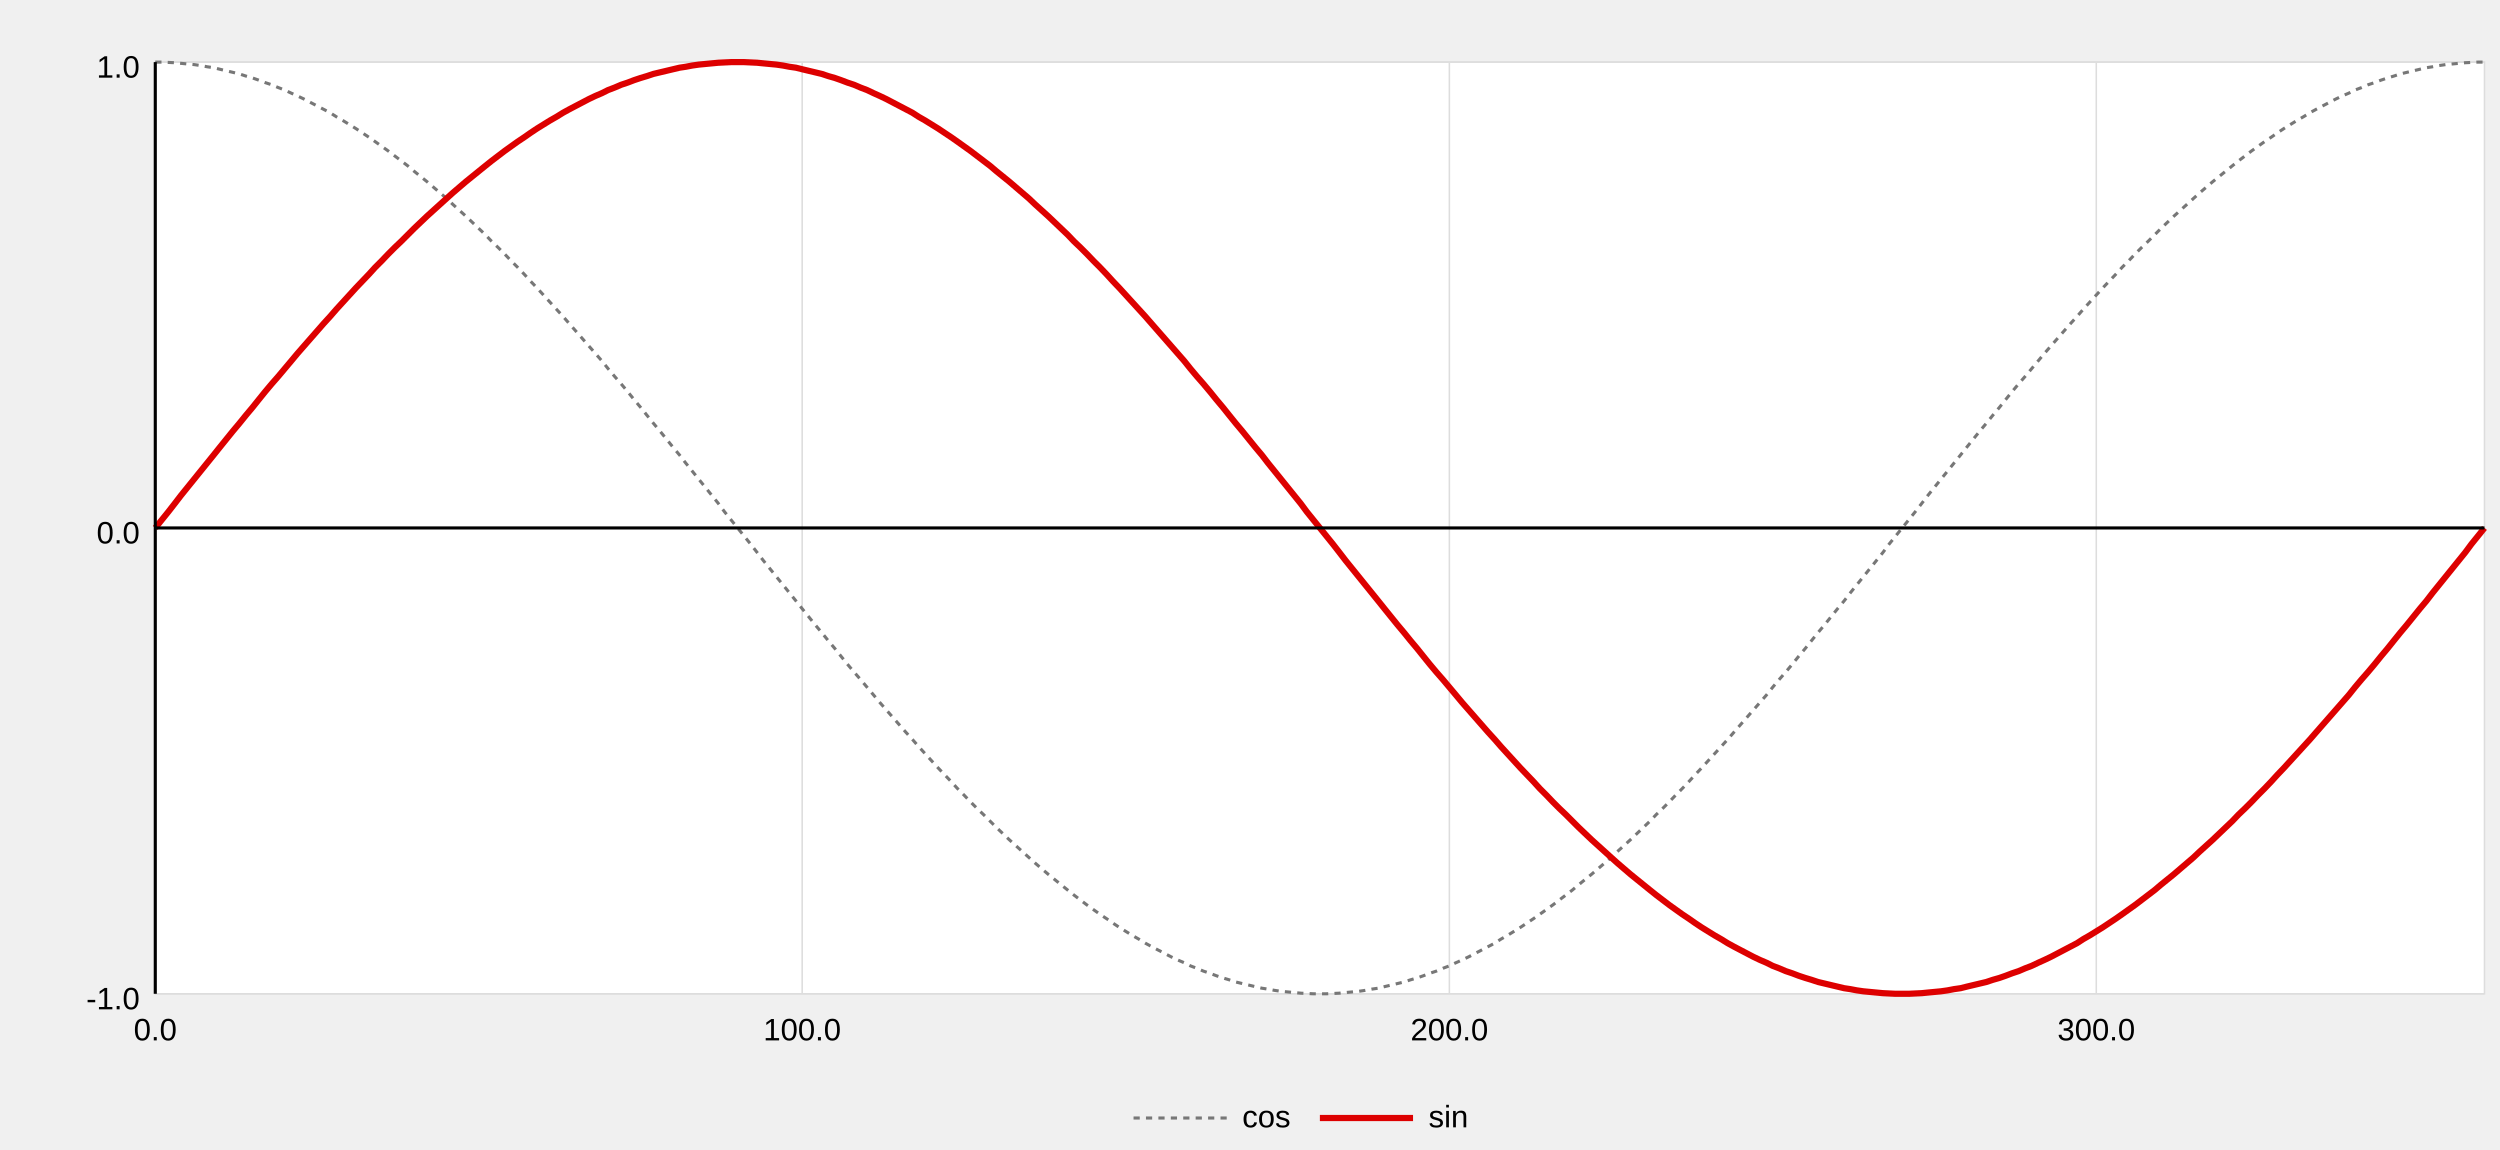
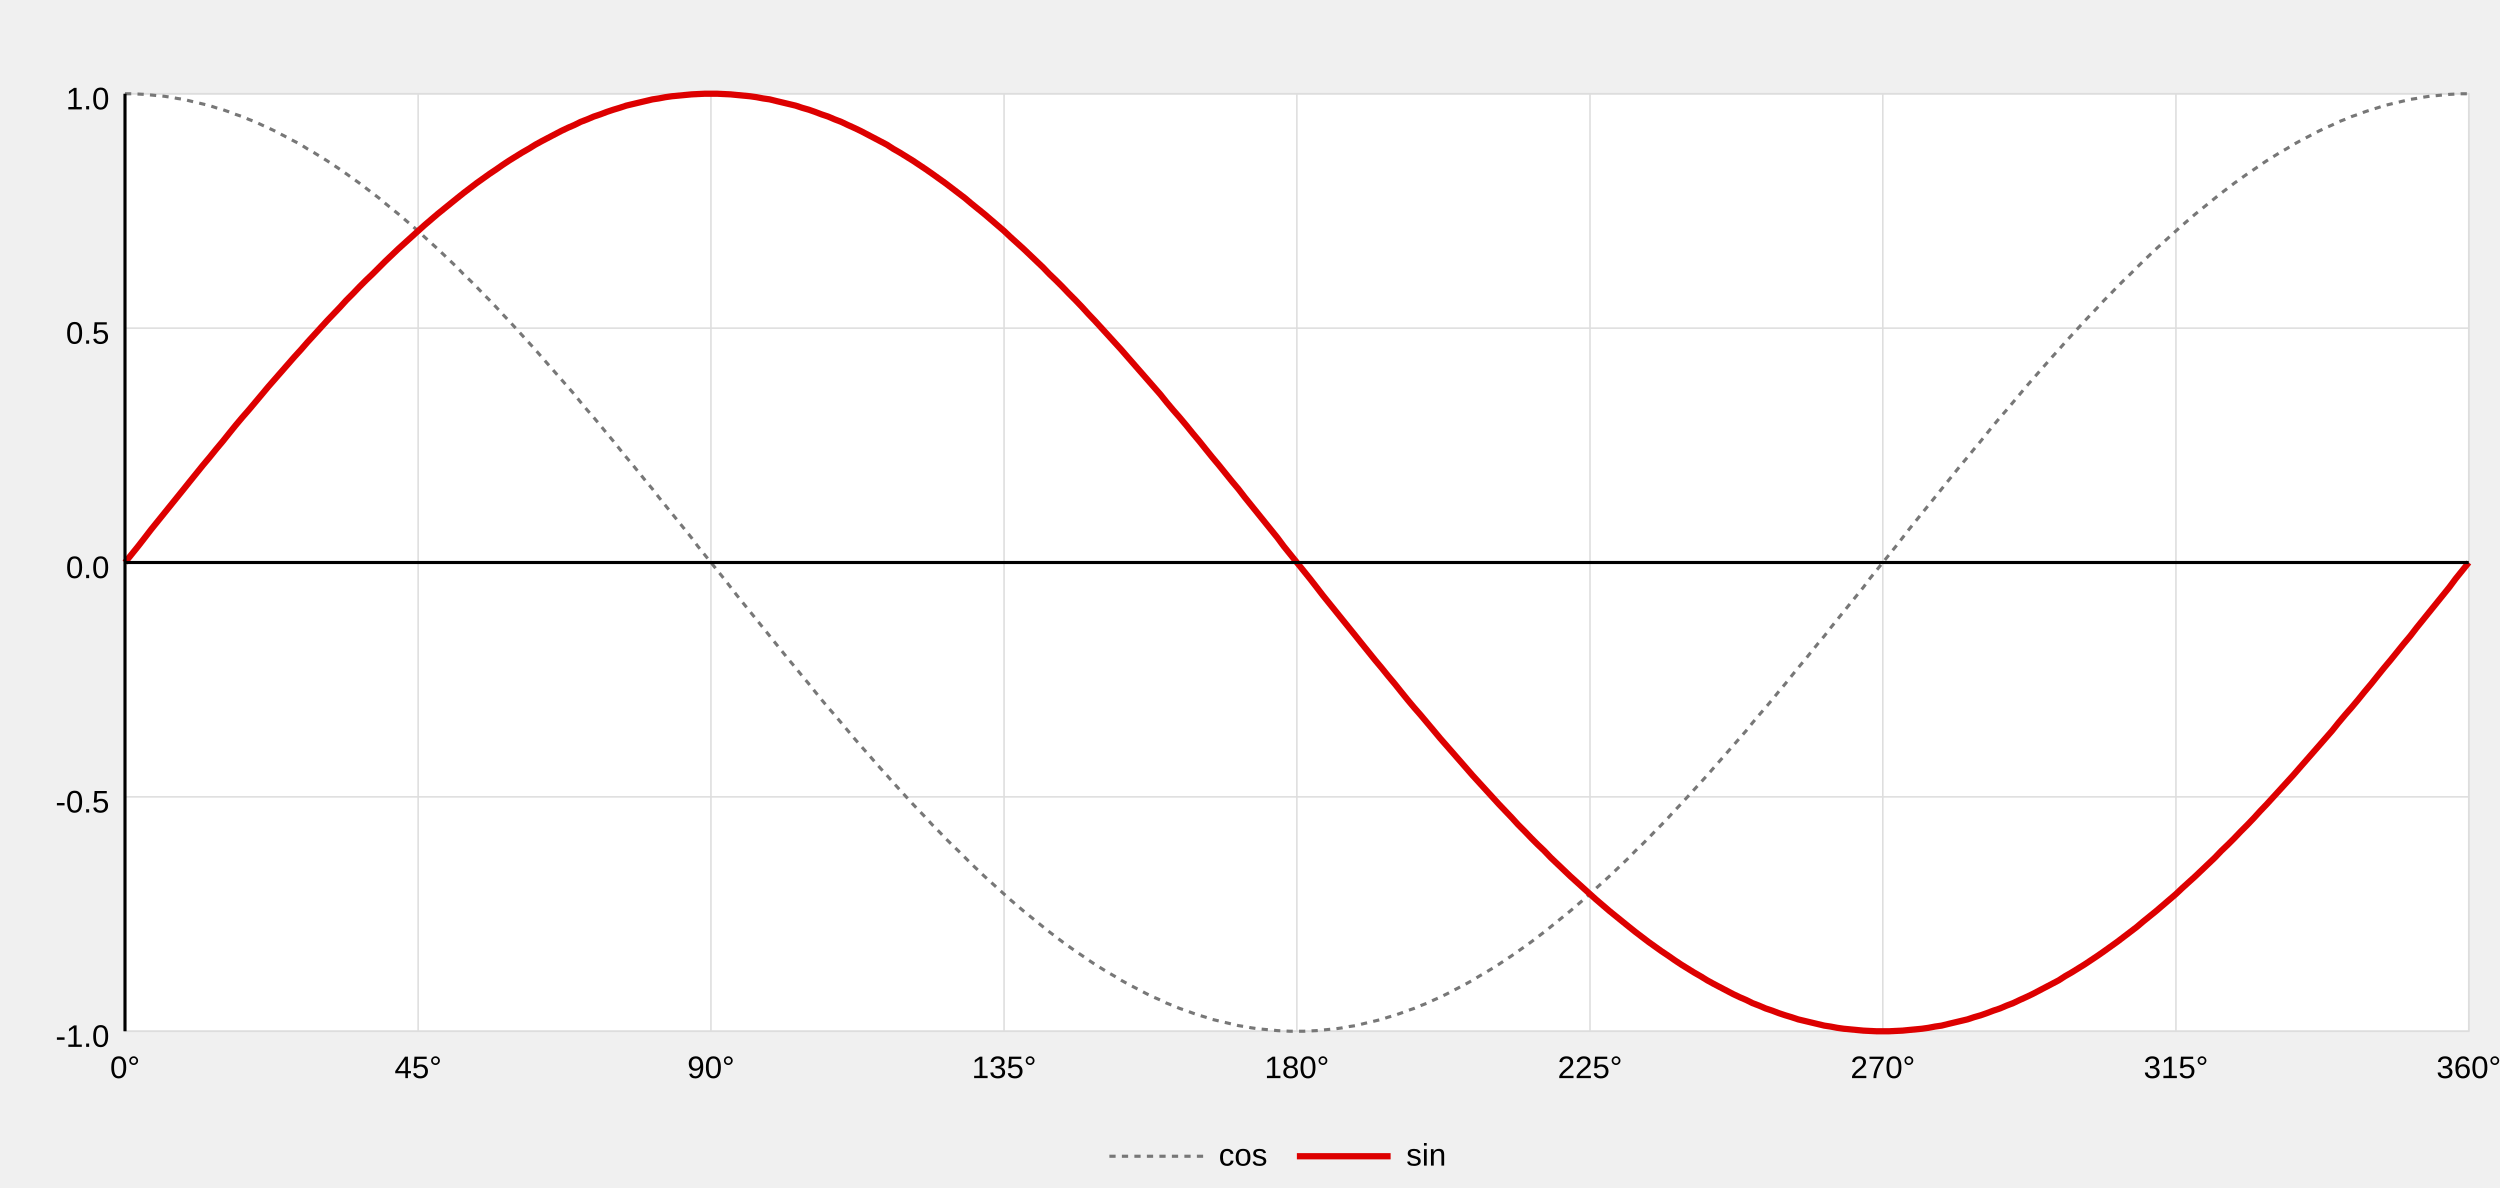
- <svg xmlns="http://www.w3.org/2000/svg" width="805" height="370">
+ <svg xmlns="http://www.w3.org/2000/svg" width="800" height="380">
  <style>
text { font-family: Arial, Helvetica, sans-serif; font-size: 10px; fill: #000 }
- .axis { fill: none; stroke-width: 1; stroke: #000 }
+ .axis { none; stroke-width: 1; stroke: #000 }
.grid { fill: none; stroke-width: 0.5; stroke: #ddd }
</style>
  <defs>
</defs>
-   <g transform="translate(50 320)">
+   <g transform="translate(40 330)">
    <rect x="0" y="-300" width="750" height="300" style="fill:#fff;stroke:#ddd;stroke-width:0.5" />
    <g>
-       <text x="0.0" y="15" text-anchor="middle">0.0</text>
+       <text x="0.0" y="15" text-anchor="middle">0°</text>
      <line class="grid" x1="0.0" y1="0" x2="0.0" y2="-300" />
-       <text x="208.3" y="15" text-anchor="middle">100.0</text>
-       <line class="grid" x1="208.3" y1="0" x2="208.3" y2="-300" />
-       <text x="416.7" y="15" text-anchor="middle">200.0</text>
-       <line class="grid" x1="416.7" y1="0" x2="416.7" y2="-300" />
-       <text x="625.0" y="15" text-anchor="middle">300.0</text>
-       <line class="grid" x1="625.0" y1="0" x2="625.0" y2="-300" />
+       <text x="93.8" y="15" text-anchor="middle">45°</text>
+       <line class="grid" x1="93.8" y1="0" x2="93.8" y2="-300" />
+       <text x="187.5" y="15" text-anchor="middle">90°</text>
+       <line class="grid" x1="187.5" y1="0" x2="187.5" y2="-300" />
+       <text x="281.3" y="15" text-anchor="middle">135°</text>
+       <line class="grid" x1="281.3" y1="0" x2="281.3" y2="-300" />
+       <text x="375.0" y="15" text-anchor="middle">180°</text>
+       <line class="grid" x1="375.0" y1="0" x2="375.0" y2="-300" />
+       <text x="468.8" y="15" text-anchor="middle">225°</text>
+       <line class="grid" x1="468.8" y1="0" x2="468.8" y2="-300" />
+       <text x="562.5" y="15" text-anchor="middle">270°</text>
+       <line class="grid" x1="562.5" y1="0" x2="562.5" y2="-300" />
+       <text x="656.3" y="15" text-anchor="middle">315°</text>
+       <line class="grid" x1="656.3" y1="0" x2="656.3" y2="-300" />
+       <text x="750.0" y="15" text-anchor="middle">360°</text>
+       <line class="grid" x1="750.0" y1="0" x2="750.0" y2="-300" />
      <text x="-5" y="5.0" text-anchor="end">-1.0</text>
      <line class="grid" x1="0" y1="-0.0" x2="750" y2="-0.0" />
+       <text x="-5" y="-70.0" text-anchor="end">-0.5</text>
+       <line class="grid" x1="0" y1="-75.0" x2="750" y2="-75.0" />
      <text x="-5" y="-145.0" text-anchor="end">0.0</text>
      <line class="grid" x1="0" y1="-150.0" x2="750" y2="-150.0" />
+       <text x="-5" y="-220.0" text-anchor="end">0.5</text>
+       <line class="grid" x1="0" y1="-225.0" x2="750" y2="-225.0" />
      <text x="-5" y="-295.0" text-anchor="end">1.0</text>
      <line class="grid" x1="0" y1="-300.0" x2="750" y2="-300.0" />
    </g>
    <g>
-       <path d="M0.0,-300.0 L2.1,-300.0 L4.2,-299.9 L6.3,-299.8 L8.3,-299.6 L10.4,-299.4 L12.5,-299.2 L14.6,-298.9 L16.7,-298.5 L18.8,-298.2 L20.8,-297.7 L22.9,-297.2 L25.0,-296.7 L27.1,-296.2 L29.2,-295.5 L31.3,-294.9 L33.3,-294.2 L35.4,-293.4 L37.5,-292.7 L39.6,-291.8 L41.7,-291.0 L43.8,-290.0 L45.8,-289.1 L47.9,-288.1 L50.0,-287.0 L52.1,-285.9 L54.2,-284.8 L56.3,-283.7 L58.3,-282.4 L60.4,-281.2 L62.5,-279.9 L64.6,-278.6 L66.7,-277.2 L68.8,-275.8 L70.8,-274.4 L72.9,-272.9 L75.0,-271.4 L77.1,-269.8 L79.2,-268.2 L81.3,-266.6 L83.3,-264.9 L85.4,-263.2 L87.5,-261.5 L89.6,-259.7 L91.7,-257.9 L93.8,-256.1 L95.8,-254.2 L97.9,-252.3 L100.0,-250.4 L102.1,-248.4 L104.2,-246.4 L106.3,-244.4 L108.3,-242.3 L110.4,-240.3 L112.5,-238.2 L114.6,-236.0 L116.7,-233.9 L118.8,-231.7 L120.8,-229.5 L122.9,-227.3 L125.0,-225.0 L127.1,-222.7 L129.2,-220.4 L131.3,-218.1 L133.3,-215.8 L135.4,-213.4 L137.5,-211.0 L139.6,-208.6 L141.7,-206.2 L143.8,-203.8 L145.8,-201.3 L147.9,-198.8 L150.0,-196.4 L152.1,-193.9 L154.2,-191.3 L156.3,-188.8 L158.3,-186.3 L160.4,-183.7 L162.5,-181.2 L164.6,-178.6 L166.7,-176.0 L168.8,-173.5 L170.8,-170.9 L172.9,-168.3 L175.0,-165.7 L177.1,-163.1 L179.2,-160.5 L181.3,-157.9 L183.3,-155.2 L185.4,-152.6 L187.5,-150.0 L189.6,-147.4 L191.7,-144.8 L193.8,-142.1 L195.8,-139.5 L197.9,-136.9 L200.0,-134.3 L202.1,-131.7 L204.2,-129.1 L206.3,-126.5 L208.3,-124.0 L210.4,-121.4 L212.5,-118.8 L214.6,-116.3 L216.7,-113.7 L218.8,-111.2 L220.8,-108.7 L222.9,-106.1 L225.0,-103.6 L227.1,-101.2 L229.2,-98.7 L231.3,-96.2 L233.3,-93.8 L235.4,-91.4 L237.5,-89.0 L239.6,-86.6 L241.7,-84.2 L243.8,-81.9 L245.8,-79.6 L247.9,-77.3 L250.0,-75.0 L252.1,-72.7 L254.2,-70.5 L256.3,-68.3 L258.3,-66.1 L260.4,-64.0 L262.5,-61.8 L264.6,-59.7 L266.7,-57.7 L268.8,-55.6 L270.8,-53.6 L272.9,-51.6 L275.0,-49.6 L277.1,-47.7 L279.2,-45.8 L281.3,-43.9 L283.3,-42.1 L285.4,-40.3 L287.5,-38.5 L289.6,-36.8 L291.7,-35.1 L293.8,-33.4 L295.8,-31.8 L297.9,-30.2 L300.0,-28.6 L302.1,-27.1 L304.2,-25.6 L306.3,-24.2 L308.3,-22.8 L310.4,-21.4 L312.5,-20.1 L314.6,-18.8 L316.7,-17.6 L318.8,-16.3 L320.8,-15.2 L322.9,-14.1 L325.0,-13.0 L327.1,-11.9 L329.2,-10.9 L331.3,-10.0 L333.3,-9.0 L335.4,-8.2 L337.5,-7.3 L339.6,-6.6 L341.7,-5.8 L343.8,-5.1 L345.8,-4.5 L347.9,-3.8 L350.0,-3.3 L352.1,-2.8 L354.2,-2.3 L356.3,-1.8 L358.3,-1.5 L360.4,-1.1 L362.5,-0.8 L364.6,-0.6 L366.7,-0.4 L368.8,-0.2 L370.8,-0.1 L372.9,-0.0 L375.0,-0.0 L377.1,-0.0 L379.2,-0.1 L381.3,-0.2 L383.3,-0.4 L385.4,-0.6 L387.5,-0.8 L389.6,-1.1 L391.7,-1.5 L393.8,-1.8 L395.8,-2.3 L397.9,-2.8 L400.0,-3.3 L402.1,-3.8 L404.2,-4.5 L406.3,-5.1 L408.3,-5.8 L410.4,-6.6 L412.5,-7.3 L414.6,-8.2 L416.7,-9.0 L418.8,-10.0 L420.8,-10.9 L422.9,-11.9 L425.0,-13.0 L427.1,-14.1 L429.2,-15.2 L431.3,-16.3 L433.3,-17.6 L435.4,-18.8 L437.5,-20.1 L439.6,-21.4 L441.7,-22.8 L443.8,-24.2 L445.8,-25.6 L447.9,-27.1 L450.0,-28.6 L452.1,-30.2 L454.2,-31.8 L456.3,-33.4 L458.3,-35.1 L460.4,-36.8 L462.5,-38.5 L464.6,-40.3 L466.7,-42.1 L468.8,-43.9 L470.8,-45.8 L472.9,-47.7 L475.0,-49.6 L477.1,-51.6 L479.2,-53.6 L481.3,-55.6 L483.3,-57.7 L485.4,-59.7 L487.5,-61.8 L489.6,-64.0 L491.7,-66.1 L493.8,-68.3 L495.8,-70.5 L497.9,-72.7 L500.0,-75.0 L502.1,-77.3 L504.2,-79.6 L506.3,-81.9 L508.3,-84.2 L510.4,-86.6 L512.5,-89.0 L514.6,-91.4 L516.7,-93.8 L518.8,-96.2 L520.8,-98.7 L522.9,-101.2 L525.0,-103.6 L527.1,-106.1 L529.2,-108.7 L531.3,-111.2 L533.3,-113.7 L535.4,-116.3 L537.5,-118.8 L539.6,-121.4 L541.7,-124.0 L543.8,-126.5 L545.8,-129.1 L547.9,-131.7 L550.0,-134.3 L552.1,-136.9 L554.2,-139.5 L556.3,-142.1 L558.3,-144.8 L560.4,-147.4 L562.5,-150.0 L564.6,-152.6 L566.7,-155.2 L568.8,-157.9 L570.8,-160.5 L572.9,-163.1 L575.0,-165.7 L577.1,-168.3 L579.2,-170.9 L581.3,-173.5 L583.3,-176.0 L585.4,-178.6 L587.5,-181.2 L589.6,-183.7 L591.7,-186.3 L593.8,-188.8 L595.8,-191.3 L597.9,-193.9 L600.0,-196.4 L602.1,-198.8 L604.2,-201.3 L606.3,-203.8 L608.3,-206.2 L610.4,-208.6 L612.5,-211.0 L614.6,-213.4 L616.7,-215.8 L618.8,-218.1 L620.8,-220.4 L622.9,-222.7 L625.0,-225.0 L627.1,-227.3 L629.2,-229.5 L631.3,-231.7 L633.3,-233.9 L635.4,-236.0 L637.5,-238.2 L639.6,-240.3 L641.7,-242.3 L643.8,-244.4 L645.8,-246.4 L647.9,-248.4 L650.0,-250.4 L652.1,-252.3 L654.2,-254.2 L656.3,-256.1 L658.3,-257.9 L660.4,-259.7 L662.5,-261.5 L664.6,-263.2 L666.7,-264.9 L668.8,-266.6 L670.8,-268.2 L672.9,-269.8 L675.0,-271.4 L677.1,-272.9 L679.2,-274.4 L681.3,-275.8 L683.3,-277.2 L685.4,-278.6 L687.5,-279.9 L689.6,-281.2 L691.7,-282.4 L693.8,-283.7 L695.8,-284.8 L697.9,-285.9 L700.0,-287.0 L702.1,-288.1 L704.2,-289.1 L706.3,-290.0 L708.3,-291.0 L710.4,-291.8 L712.5,-292.7 L714.6,-293.4 L716.7,-294.2 L718.8,-294.9 L720.8,-295.5 L722.9,-296.2 L725.0,-296.7 L727.1,-297.2 L729.2,-297.7 L731.3,-298.2 L733.3,-298.5 L735.4,-298.9 L737.5,-299.2 L739.6,-299.4 L741.7,-299.6 L743.8,-299.8 L745.8,-299.9 L747.9,-300.0 L750.0,-300.0" style="fill:none;stroke:#777;stroke-width:1;stroke-dasharray:2 2" />
-       <path d="M0.0,-150.0 L2.1,-152.6 L4.2,-155.2 L6.3,-157.9 L8.3,-160.5 L10.4,-163.1 L12.5,-165.7 L14.6,-168.3 L16.7,-170.9 L18.8,-173.5 L20.8,-176.0 L22.9,-178.6 L25.0,-181.2 L27.1,-183.7 L29.2,-186.3 L31.3,-188.8 L33.3,-191.3 L35.4,-193.9 L37.5,-196.4 L39.6,-198.8 L41.7,-201.3 L43.8,-203.8 L45.8,-206.2 L47.9,-208.6 L50.0,-211.0 L52.1,-213.4 L54.2,-215.8 L56.3,-218.1 L58.3,-220.4 L60.4,-222.7 L62.5,-225.0 L64.6,-227.3 L66.7,-229.5 L68.8,-231.7 L70.8,-233.9 L72.9,-236.0 L75.0,-238.2 L77.1,-240.3 L79.2,-242.3 L81.3,-244.4 L83.3,-246.4 L85.4,-248.4 L87.5,-250.4 L89.6,-252.3 L91.7,-254.2 L93.8,-256.1 L95.8,-257.9 L97.9,-259.7 L100.0,-261.5 L102.1,-263.2 L104.2,-264.9 L106.3,-266.6 L108.3,-268.2 L110.4,-269.8 L112.5,-271.4 L114.6,-272.9 L116.7,-274.4 L118.8,-275.8 L120.8,-277.2 L122.9,-278.6 L125.0,-279.9 L127.1,-281.2 L129.2,-282.4 L131.3,-283.7 L133.3,-284.8 L135.4,-285.9 L137.5,-287.0 L139.6,-288.1 L141.7,-289.1 L143.8,-290.0 L145.8,-291.0 L147.9,-291.8 L150.0,-292.7 L152.1,-293.4 L154.2,-294.2 L156.3,-294.9 L158.3,-295.5 L160.4,-296.2 L162.5,-296.7 L164.6,-297.2 L166.7,-297.7 L168.8,-298.2 L170.8,-298.5 L172.9,-298.9 L175.0,-299.2 L177.1,-299.4 L179.2,-299.6 L181.3,-299.8 L183.3,-299.9 L185.4,-300.0 L187.5,-300.0 L189.6,-300.0 L191.7,-299.9 L193.8,-299.8 L195.8,-299.6 L197.9,-299.4 L200.0,-299.2 L202.1,-298.9 L204.2,-298.5 L206.3,-298.2 L208.3,-297.7 L210.4,-297.2 L212.5,-296.7 L214.6,-296.2 L216.7,-295.5 L218.8,-294.9 L220.8,-294.2 L222.9,-293.4 L225.0,-292.7 L227.1,-291.8 L229.2,-291.0 L231.3,-290.0 L233.3,-289.1 L235.4,-288.1 L237.5,-287.0 L239.6,-285.9 L241.7,-284.8 L243.8,-283.7 L245.8,-282.4 L247.9,-281.2 L250.0,-279.9 L252.1,-278.6 L254.2,-277.2 L256.3,-275.8 L258.3,-274.4 L260.4,-272.9 L262.5,-271.4 L264.6,-269.8 L266.7,-268.2 L268.8,-266.6 L270.8,-264.9 L272.9,-263.2 L275.0,-261.5 L277.1,-259.7 L279.2,-257.9 L281.3,-256.1 L283.3,-254.2 L285.4,-252.3 L287.5,-250.4 L289.6,-248.4 L291.7,-246.4 L293.8,-244.4 L295.8,-242.3 L297.9,-240.3 L300.0,-238.2 L302.1,-236.0 L304.2,-233.9 L306.3,-231.7 L308.3,-229.5 L310.4,-227.3 L312.5,-225.0 L314.6,-222.7 L316.7,-220.4 L318.8,-218.1 L320.8,-215.8 L322.9,-213.4 L325.0,-211.0 L327.1,-208.6 L329.2,-206.2 L331.3,-203.8 L333.3,-201.3 L335.4,-198.8 L337.5,-196.4 L339.6,-193.9 L341.7,-191.3 L343.8,-188.8 L345.8,-186.3 L347.9,-183.7 L350.0,-181.2 L352.1,-178.6 L354.2,-176.0 L356.3,-173.5 L358.3,-170.9 L360.4,-168.3 L362.5,-165.7 L364.6,-163.1 L366.7,-160.5 L368.8,-157.9 L370.8,-155.2 L372.9,-152.6 L375.0,-150.0 L377.1,-147.4 L379.2,-144.8 L381.3,-142.1 L383.3,-139.5 L385.4,-136.9 L387.5,-134.3 L389.6,-131.7 L391.7,-129.1 L393.8,-126.5 L395.8,-124.0 L397.9,-121.4 L400.0,-118.8 L402.1,-116.3 L404.2,-113.7 L406.3,-111.2 L408.3,-108.7 L410.4,-106.1 L412.5,-103.6 L414.6,-101.2 L416.7,-98.7 L418.8,-96.2 L420.8,-93.8 L422.9,-91.4 L425.0,-89.0 L427.1,-86.6 L429.2,-84.2 L431.3,-81.9 L433.3,-79.6 L435.4,-77.3 L437.5,-75.0 L439.6,-72.7 L441.7,-70.5 L443.8,-68.3 L445.8,-66.1 L447.9,-64.0 L450.0,-61.8 L452.1,-59.7 L454.2,-57.7 L456.3,-55.6 L458.3,-53.6 L460.4,-51.6 L462.5,-49.6 L464.6,-47.7 L466.7,-45.8 L468.8,-43.9 L470.8,-42.1 L472.9,-40.3 L475.0,-38.5 L477.1,-36.8 L479.2,-35.1 L481.3,-33.4 L483.3,-31.8 L485.4,-30.2 L487.5,-28.6 L489.6,-27.1 L491.7,-25.6 L493.8,-24.2 L495.8,-22.8 L497.9,-21.4 L500.0,-20.1 L502.1,-18.8 L504.2,-17.6 L506.3,-16.3 L508.3,-15.2 L510.4,-14.1 L512.5,-13.0 L514.6,-11.9 L516.7,-10.9 L518.8,-10.0 L520.8,-9.0 L522.9,-8.2 L525.0,-7.3 L527.1,-6.6 L529.2,-5.8 L531.3,-5.1 L533.3,-4.5 L535.4,-3.8 L537.5,-3.3 L539.6,-2.8 L541.7,-2.3 L543.8,-1.8 L545.8,-1.5 L547.9,-1.1 L550.0,-0.8 L552.1,-0.6 L554.2,-0.4 L556.3,-0.2 L558.3,-0.1 L560.4,-0.0 L562.5,-0.0 L564.6,-0.0 L566.7,-0.1 L568.8,-0.2 L570.8,-0.4 L572.9,-0.6 L575.0,-0.8 L577.1,-1.1 L579.2,-1.5 L581.3,-1.8 L583.3,-2.3 L585.4,-2.8 L587.5,-3.3 L589.6,-3.8 L591.7,-4.5 L593.8,-5.1 L595.8,-5.8 L597.9,-6.6 L600.0,-7.3 L602.1,-8.2 L604.2,-9.0 L606.3,-10.0 L608.3,-10.9 L610.4,-11.9 L612.5,-13.0 L614.6,-14.1 L616.7,-15.2 L618.8,-16.3 L620.8,-17.6 L622.9,-18.8 L625.0,-20.1 L627.1,-21.4 L629.2,-22.8 L631.3,-24.2 L633.3,-25.6 L635.4,-27.1 L637.5,-28.6 L639.6,-30.2 L641.7,-31.8 L643.8,-33.4 L645.8,-35.1 L647.9,-36.8 L650.0,-38.5 L652.1,-40.3 L654.2,-42.1 L656.3,-43.9 L658.3,-45.8 L660.4,-47.7 L662.5,-49.6 L664.6,-51.6 L666.7,-53.6 L668.8,-55.6 L670.8,-57.7 L672.9,-59.7 L675.0,-61.8 L677.1,-64.0 L679.2,-66.1 L681.3,-68.3 L683.3,-70.5 L685.4,-72.7 L687.5,-75.0 L689.6,-77.3 L691.7,-79.6 L693.8,-81.9 L695.8,-84.2 L697.9,-86.6 L700.0,-89.0 L702.1,-91.4 L704.2,-93.8 L706.3,-96.2 L708.3,-98.7 L710.4,-101.2 L712.5,-103.6 L714.6,-106.1 L716.7,-108.7 L718.8,-111.2 L720.8,-113.7 L722.9,-116.3 L725.0,-118.8 L727.1,-121.4 L729.2,-124.0 L731.3,-126.5 L733.3,-129.1 L735.4,-131.7 L737.5,-134.3 L739.6,-136.9 L741.7,-139.5 L743.8,-142.1 L745.8,-144.8 L747.9,-147.4 L750.0,-150.0" style="fill:none;stroke:#d00;stroke-width:2" />
+       <path d="M0.0,-300.0 L2.1,-300.0 L4.2,-299.9 L6.3,-299.8 L8.3,-299.6 L10.4,-299.4 L12.5,-299.2 L14.6,-298.9 L16.7,-298.5 L18.8,-298.2 L20.8,-297.7 L22.9,-297.2 L25.0,-296.7 L27.1,-296.2 L29.2,-295.5 L31.3,-294.9 L33.3,-294.2 L35.4,-293.4 L37.5,-292.7 L39.6,-291.8 L41.7,-291.0 L43.8,-290.0 L45.8,-289.1 L47.9,-288.1 L50.0,-287.0 L52.1,-285.9 L54.2,-284.8 L56.3,-283.7 L58.3,-282.4 L60.4,-281.2 L62.5,-279.9 L64.6,-278.6 L66.7,-277.2 L68.8,-275.8 L70.8,-274.4 L72.9,-272.9 L75.0,-271.4 L77.1,-269.8 L79.2,-268.2 L81.3,-266.6 L83.3,-264.9 L85.4,-263.2 L87.5,-261.5 L89.6,-259.7 L91.7,-257.9 L93.8,-256.1 L95.8,-254.2 L97.9,-252.3 L100.0,-250.4 L102.1,-248.4 L104.2,-246.4 L106.3,-244.4 L108.3,-242.3 L110.4,-240.3 L112.5,-238.2 L114.6,-236.0 L116.7,-233.9 L118.8,-231.7 L120.8,-229.5 L122.9,-227.3 L125.0,-225.0 L127.1,-222.7 L129.2,-220.4 L131.3,-218.1 L133.3,-215.8 L135.4,-213.4 L137.5,-211.0 L139.6,-208.6 L141.7,-206.2 L143.8,-203.8 L145.8,-201.3 L147.9,-198.8 L150.0,-196.4 L152.1,-193.9 L154.2,-191.3 L156.3,-188.8 L158.3,-186.3 L160.4,-183.7 L162.5,-181.2 L164.6,-178.6 L166.7,-176.0 L168.8,-173.5 L170.8,-170.9 L172.9,-168.3 L175.0,-165.7 L177.1,-163.1 L179.2,-160.5 L181.3,-157.9 L183.3,-155.2 L185.4,-152.6 L187.5,-150.0 L189.6,-147.4 L191.7,-144.8 L193.8,-142.1 L195.8,-139.5 L197.9,-136.9 L200.0,-134.3 L202.1,-131.7 L204.2,-129.1 L206.3,-126.5 L208.3,-124.0 L210.4,-121.4 L212.5,-118.8 L214.6,-116.3 L216.7,-113.7 L218.8,-111.2 L220.8,-108.7 L222.9,-106.1 L225.0,-103.6 L227.1,-101.2 L229.2,-98.7 L231.3,-96.2 L233.3,-93.8 L235.4,-91.4 L237.5,-89.0 L239.6,-86.6 L241.7,-84.2 L243.8,-81.9 L245.8,-79.6 L247.9,-77.3 L250.0,-75.0 L252.1,-72.7 L254.2,-70.5 L256.3,-68.3 L258.3,-66.1 L260.4,-64.0 L262.5,-61.8 L264.6,-59.7 L266.7,-57.7 L268.8,-55.6 L270.8,-53.6 L272.9,-51.6 L275.0,-49.6 L277.1,-47.7 L279.2,-45.8 L281.3,-43.9 L283.3,-42.1 L285.4,-40.3 L287.5,-38.5 L289.6,-36.8 L291.7,-35.1 L293.8,-33.4 L295.8,-31.8 L297.9,-30.2 L300.0,-28.6 L302.1,-27.1 L304.2,-25.6 L306.3,-24.2 L308.3,-22.8 L310.4,-21.4 L312.5,-20.1 L314.6,-18.8 L316.7,-17.6 L318.8,-16.3 L320.8,-15.2 L322.9,-14.1 L325.0,-13.0 L327.1,-11.9 L329.2,-10.9 L331.3,-10.0 L333.3,-9.0 L335.4,-8.2 L337.5,-7.3 L339.6,-6.6 L341.7,-5.8 L343.8,-5.1 L345.8,-4.5 L347.9,-3.8 L350.0,-3.3 L352.1,-2.8 L354.2,-2.3 L356.3,-1.8 L358.3,-1.5 L360.4,-1.1 L362.5,-0.8 L364.6,-0.6 L366.7,-0.4 L368.8,-0.2 L370.8,-0.1 L372.9,-0.0 L375.0,-0.0 L377.1,-0.0 L379.2,-0.1 L381.3,-0.2 L383.3,-0.4 L385.4,-0.6 L387.5,-0.8 L389.6,-1.1 L391.7,-1.5 L393.8,-1.8 L395.8,-2.3 L397.9,-2.8 L400.0,-3.3 L402.1,-3.8 L404.2,-4.5 L406.3,-5.1 L408.3,-5.8 L410.4,-6.6 L412.5,-7.3 L414.6,-8.2 L416.7,-9.0 L418.8,-10.0 L420.8,-10.9 L422.9,-11.9 L425.0,-13.0 L427.1,-14.1 L429.2,-15.2 L431.2,-16.3 L433.3,-17.6 L435.4,-18.8 L437.5,-20.1 L439.6,-21.4 L441.7,-22.8 L443.8,-24.2 L445.8,-25.6 L447.9,-27.1 L450.0,-28.6 L452.1,-30.2 L454.2,-31.8 L456.2,-33.4 L458.3,-35.1 L460.4,-36.8 L462.5,-38.5 L464.6,-40.3 L466.7,-42.1 L468.8,-43.9 L470.8,-45.8 L472.9,-47.7 L475.0,-49.6 L477.1,-51.6 L479.2,-53.6 L481.3,-55.6 L483.3,-57.7 L485.4,-59.7 L487.5,-61.8 L489.6,-64.0 L491.7,-66.1 L493.8,-68.3 L495.8,-70.5 L497.9,-72.7 L500.0,-75.0 L502.1,-77.3 L504.2,-79.6 L506.3,-81.9 L508.3,-84.2 L510.4,-86.6 L512.5,-89.0 L514.6,-91.4 L516.7,-93.8 L518.8,-96.2 L520.8,-98.7 L522.9,-101.2 L525.0,-103.6 L527.1,-106.1 L529.2,-108.7 L531.3,-111.2 L533.3,-113.7 L535.4,-116.3 L537.5,-118.8 L539.6,-121.4 L541.7,-124.0 L543.8,-126.5 L545.8,-129.1 L547.9,-131.7 L550.0,-134.3 L552.1,-136.9 L554.2,-139.5 L556.3,-142.1 L558.3,-144.8 L560.4,-147.4 L562.5,-150.0 L564.6,-152.6 L566.7,-155.2 L568.8,-157.9 L570.8,-160.5 L572.9,-163.1 L575.0,-165.7 L577.1,-168.3 L579.2,-170.9 L581.3,-173.5 L583.3,-176.0 L585.4,-178.6 L587.5,-181.2 L589.6,-183.7 L591.7,-186.3 L593.8,-188.8 L595.8,-191.3 L597.9,-193.9 L600.0,-196.4 L602.1,-198.8 L604.2,-201.3 L606.3,-203.8 L608.3,-206.2 L610.4,-208.6 L612.5,-211.0 L614.6,-213.4 L616.7,-215.8 L618.8,-218.1 L620.8,-220.4 L622.9,-222.7 L625.0,-225.0 L627.1,-227.3 L629.2,-229.5 L631.3,-231.7 L633.3,-233.9 L635.4,-236.0 L637.5,-238.2 L639.6,-240.3 L641.7,-242.3 L643.8,-244.4 L645.8,-246.4 L647.9,-248.4 L650.0,-250.4 L652.1,-252.3 L654.2,-254.2 L656.3,-256.1 L658.3,-257.9 L660.4,-259.7 L662.5,-261.5 L664.6,-263.2 L666.7,-264.9 L668.8,-266.6 L670.8,-268.2 L672.9,-269.8 L675.0,-271.4 L677.1,-272.9 L679.2,-274.4 L681.3,-275.8 L683.3,-277.2 L685.4,-278.6 L687.5,-279.9 L689.6,-281.2 L691.7,-282.4 L693.8,-283.7 L695.8,-284.8 L697.9,-285.9 L700.0,-287.0 L702.1,-288.1 L704.2,-289.1 L706.3,-290.0 L708.3,-291.0 L710.4,-291.8 L712.5,-292.7 L714.6,-293.4 L716.7,-294.2 L718.8,-294.9 L720.8,-295.5 L722.9,-296.2 L725.0,-296.7 L727.1,-297.2 L729.2,-297.7 L731.3,-298.2 L733.3,-298.5 L735.4,-298.9 L737.5,-299.2 L739.6,-299.4 L741.7,-299.6 L743.8,-299.8 L745.8,-299.9 L747.9,-300.0 L750.0,-300.0" style="fill:none;stroke:#777;stroke-width:1;stroke-dasharray:2 2" />
+       <path d="M0.0,-150.0 L2.1,-152.6 L4.2,-155.2 L6.3,-157.9 L8.3,-160.5 L10.4,-163.1 L12.5,-165.7 L14.6,-168.3 L16.7,-170.9 L18.8,-173.5 L20.8,-176.0 L22.9,-178.6 L25.0,-181.2 L27.1,-183.7 L29.2,-186.3 L31.3,-188.8 L33.3,-191.3 L35.4,-193.9 L37.5,-196.4 L39.6,-198.8 L41.7,-201.3 L43.8,-203.8 L45.8,-206.2 L47.9,-208.6 L50.0,-211.0 L52.1,-213.4 L54.2,-215.8 L56.3,-218.1 L58.3,-220.4 L60.4,-222.7 L62.5,-225.0 L64.6,-227.3 L66.7,-229.5 L68.8,-231.7 L70.8,-233.9 L72.9,-236.0 L75.0,-238.2 L77.1,-240.3 L79.2,-242.3 L81.3,-244.4 L83.3,-246.4 L85.4,-248.4 L87.5,-250.4 L89.6,-252.3 L91.7,-254.2 L93.8,-256.1 L95.8,-257.9 L97.9,-259.7 L100.0,-261.5 L102.1,-263.2 L104.2,-264.9 L106.3,-266.6 L108.3,-268.2 L110.4,-269.8 L112.5,-271.4 L114.6,-272.9 L116.7,-274.4 L118.8,-275.8 L120.8,-277.2 L122.9,-278.6 L125.0,-279.9 L127.1,-281.2 L129.2,-282.4 L131.3,-283.7 L133.3,-284.8 L135.4,-285.9 L137.5,-287.0 L139.6,-288.1 L141.7,-289.1 L143.8,-290.0 L145.8,-291.0 L147.9,-291.8 L150.0,-292.7 L152.1,-293.4 L154.2,-294.2 L156.3,-294.9 L158.3,-295.5 L160.4,-296.2 L162.5,-296.7 L164.6,-297.2 L166.7,-297.7 L168.8,-298.2 L170.8,-298.5 L172.9,-298.9 L175.0,-299.2 L177.1,-299.4 L179.2,-299.6 L181.3,-299.8 L183.3,-299.9 L185.4,-300.0 L187.5,-300.0 L189.6,-300.0 L191.7,-299.9 L193.8,-299.8 L195.8,-299.6 L197.9,-299.4 L200.0,-299.2 L202.1,-298.9 L204.2,-298.5 L206.3,-298.2 L208.3,-297.7 L210.4,-297.2 L212.5,-296.7 L214.6,-296.2 L216.7,-295.5 L218.8,-294.9 L220.8,-294.2 L222.9,-293.4 L225.0,-292.7 L227.1,-291.8 L229.2,-291.0 L231.3,-290.0 L233.3,-289.1 L235.4,-288.1 L237.5,-287.0 L239.6,-285.9 L241.7,-284.8 L243.8,-283.7 L245.8,-282.4 L247.9,-281.2 L250.0,-279.9 L252.1,-278.6 L254.2,-277.2 L256.3,-275.8 L258.3,-274.4 L260.4,-272.9 L262.5,-271.4 L264.6,-269.8 L266.7,-268.2 L268.8,-266.6 L270.8,-264.9 L272.9,-263.2 L275.0,-261.5 L277.1,-259.7 L279.2,-257.9 L281.3,-256.1 L283.3,-254.2 L285.4,-252.3 L287.5,-250.4 L289.6,-248.4 L291.7,-246.4 L293.8,-244.4 L295.8,-242.3 L297.9,-240.3 L300.0,-238.2 L302.1,-236.0 L304.2,-233.9 L306.3,-231.7 L308.3,-229.5 L310.4,-227.3 L312.5,-225.0 L314.6,-222.7 L316.7,-220.4 L318.8,-218.1 L320.8,-215.8 L322.9,-213.4 L325.0,-211.0 L327.1,-208.6 L329.2,-206.2 L331.3,-203.8 L333.3,-201.3 L335.4,-198.8 L337.5,-196.4 L339.6,-193.9 L341.7,-191.3 L343.8,-188.8 L345.8,-186.3 L347.9,-183.7 L350.0,-181.2 L352.1,-178.6 L354.2,-176.0 L356.3,-173.5 L358.3,-170.9 L360.4,-168.3 L362.5,-165.7 L364.6,-163.1 L366.7,-160.5 L368.8,-157.9 L370.8,-155.2 L372.9,-152.6 L375.0,-150.0 L377.1,-147.4 L379.2,-144.8 L381.3,-142.1 L383.3,-139.5 L385.4,-136.9 L387.5,-134.3 L389.6,-131.7 L391.7,-129.1 L393.8,-126.5 L395.8,-124.0 L397.9,-121.4 L400.0,-118.8 L402.1,-116.3 L404.2,-113.7 L406.3,-111.2 L408.3,-108.7 L410.4,-106.1 L412.5,-103.6 L414.6,-101.2 L416.7,-98.7 L418.8,-96.2 L420.8,-93.8 L422.9,-91.4 L425.0,-89.0 L427.1,-86.6 L429.2,-84.2 L431.2,-81.9 L433.3,-79.6 L435.4,-77.3 L437.5,-75.0 L439.6,-72.7 L441.7,-70.5 L443.8,-68.3 L445.8,-66.1 L447.9,-64.0 L450.0,-61.8 L452.1,-59.7 L454.2,-57.7 L456.2,-55.6 L458.3,-53.6 L460.4,-51.6 L462.5,-49.6 L464.6,-47.7 L466.7,-45.8 L468.8,-43.9 L470.8,-42.1 L472.9,-40.3 L475.0,-38.5 L477.1,-36.8 L479.2,-35.1 L481.3,-33.4 L483.3,-31.8 L485.4,-30.2 L487.5,-28.6 L489.6,-27.1 L491.7,-25.6 L493.8,-24.2 L495.8,-22.8 L497.9,-21.4 L500.0,-20.1 L502.1,-18.8 L504.2,-17.6 L506.3,-16.3 L508.3,-15.2 L510.4,-14.1 L512.5,-13.0 L514.6,-11.9 L516.7,-10.9 L518.8,-10.0 L520.8,-9.0 L522.9,-8.2 L525.0,-7.3 L527.1,-6.6 L529.2,-5.8 L531.3,-5.1 L533.3,-4.5 L535.4,-3.8 L537.5,-3.3 L539.6,-2.8 L541.7,-2.3 L543.8,-1.8 L545.8,-1.5 L547.9,-1.1 L550.0,-0.8 L552.1,-0.6 L554.2,-0.4 L556.3,-0.2 L558.3,-0.1 L560.4,-0.0 L562.5,-0.0 L564.6,-0.0 L566.7,-0.1 L568.8,-0.2 L570.8,-0.4 L572.9,-0.6 L575.0,-0.8 L577.1,-1.1 L579.2,-1.5 L581.3,-1.8 L583.3,-2.3 L585.4,-2.8 L587.5,-3.3 L589.6,-3.8 L591.7,-4.5 L593.8,-5.1 L595.8,-5.8 L597.9,-6.6 L600.0,-7.3 L602.1,-8.2 L604.2,-9.0 L606.3,-10.0 L608.3,-10.9 L610.4,-11.9 L612.5,-13.0 L614.6,-14.1 L616.7,-15.2 L618.8,-16.3 L620.8,-17.6 L622.9,-18.8 L625.0,-20.1 L627.1,-21.4 L629.2,-22.8 L631.3,-24.2 L633.3,-25.6 L635.4,-27.1 L637.5,-28.6 L639.6,-30.2 L641.7,-31.8 L643.8,-33.4 L645.8,-35.1 L647.9,-36.8 L650.0,-38.5 L652.1,-40.3 L654.2,-42.1 L656.3,-43.9 L658.3,-45.8 L660.4,-47.7 L662.5,-49.6 L664.6,-51.6 L666.7,-53.6 L668.8,-55.6 L670.8,-57.7 L672.9,-59.7 L675.0,-61.8 L677.1,-64.0 L679.2,-66.1 L681.3,-68.3 L683.3,-70.5 L685.4,-72.7 L687.5,-75.0 L689.6,-77.3 L691.7,-79.6 L693.8,-81.9 L695.8,-84.2 L697.9,-86.6 L700.0,-89.0 L702.1,-91.4 L704.2,-93.8 L706.3,-96.2 L708.3,-98.7 L710.4,-101.2 L712.5,-103.6 L714.6,-106.1 L716.7,-108.7 L718.8,-111.2 L720.8,-113.7 L722.9,-116.3 L725.0,-118.8 L727.1,-121.4 L729.2,-124.0 L731.3,-126.5 L733.3,-129.1 L735.4,-131.7 L737.5,-134.3 L739.6,-136.9 L741.7,-139.5 L743.8,-142.1 L745.8,-144.8 L747.9,-147.4 L750.0,-150.0" style="fill:none;stroke:#d00;stroke-width:2" />
    </g>
+     <line class="axis" x1="0" y1="-150.0" x2="750" y2="-150.0" />
    <line class="axis" x1="0.0" y1="0" x2="0.0" y2="-300" />
-     <line class="axis" x1="0" y1="-150.0" x2="750" y2="-150.0" />
    <line x1="315" y1="40" x2="345" y2="40" style="fill:none;stroke:#777;stroke-width:1;stroke-dasharray:2 2" />
    <text x="350" y="43">cos</text>
    <line x1="375" y1="40" x2="405" y2="40" style="fill:none;stroke:#d00;stroke-width:2" />
    <text x="410" y="43">sin</text>
  </g>
</svg>
